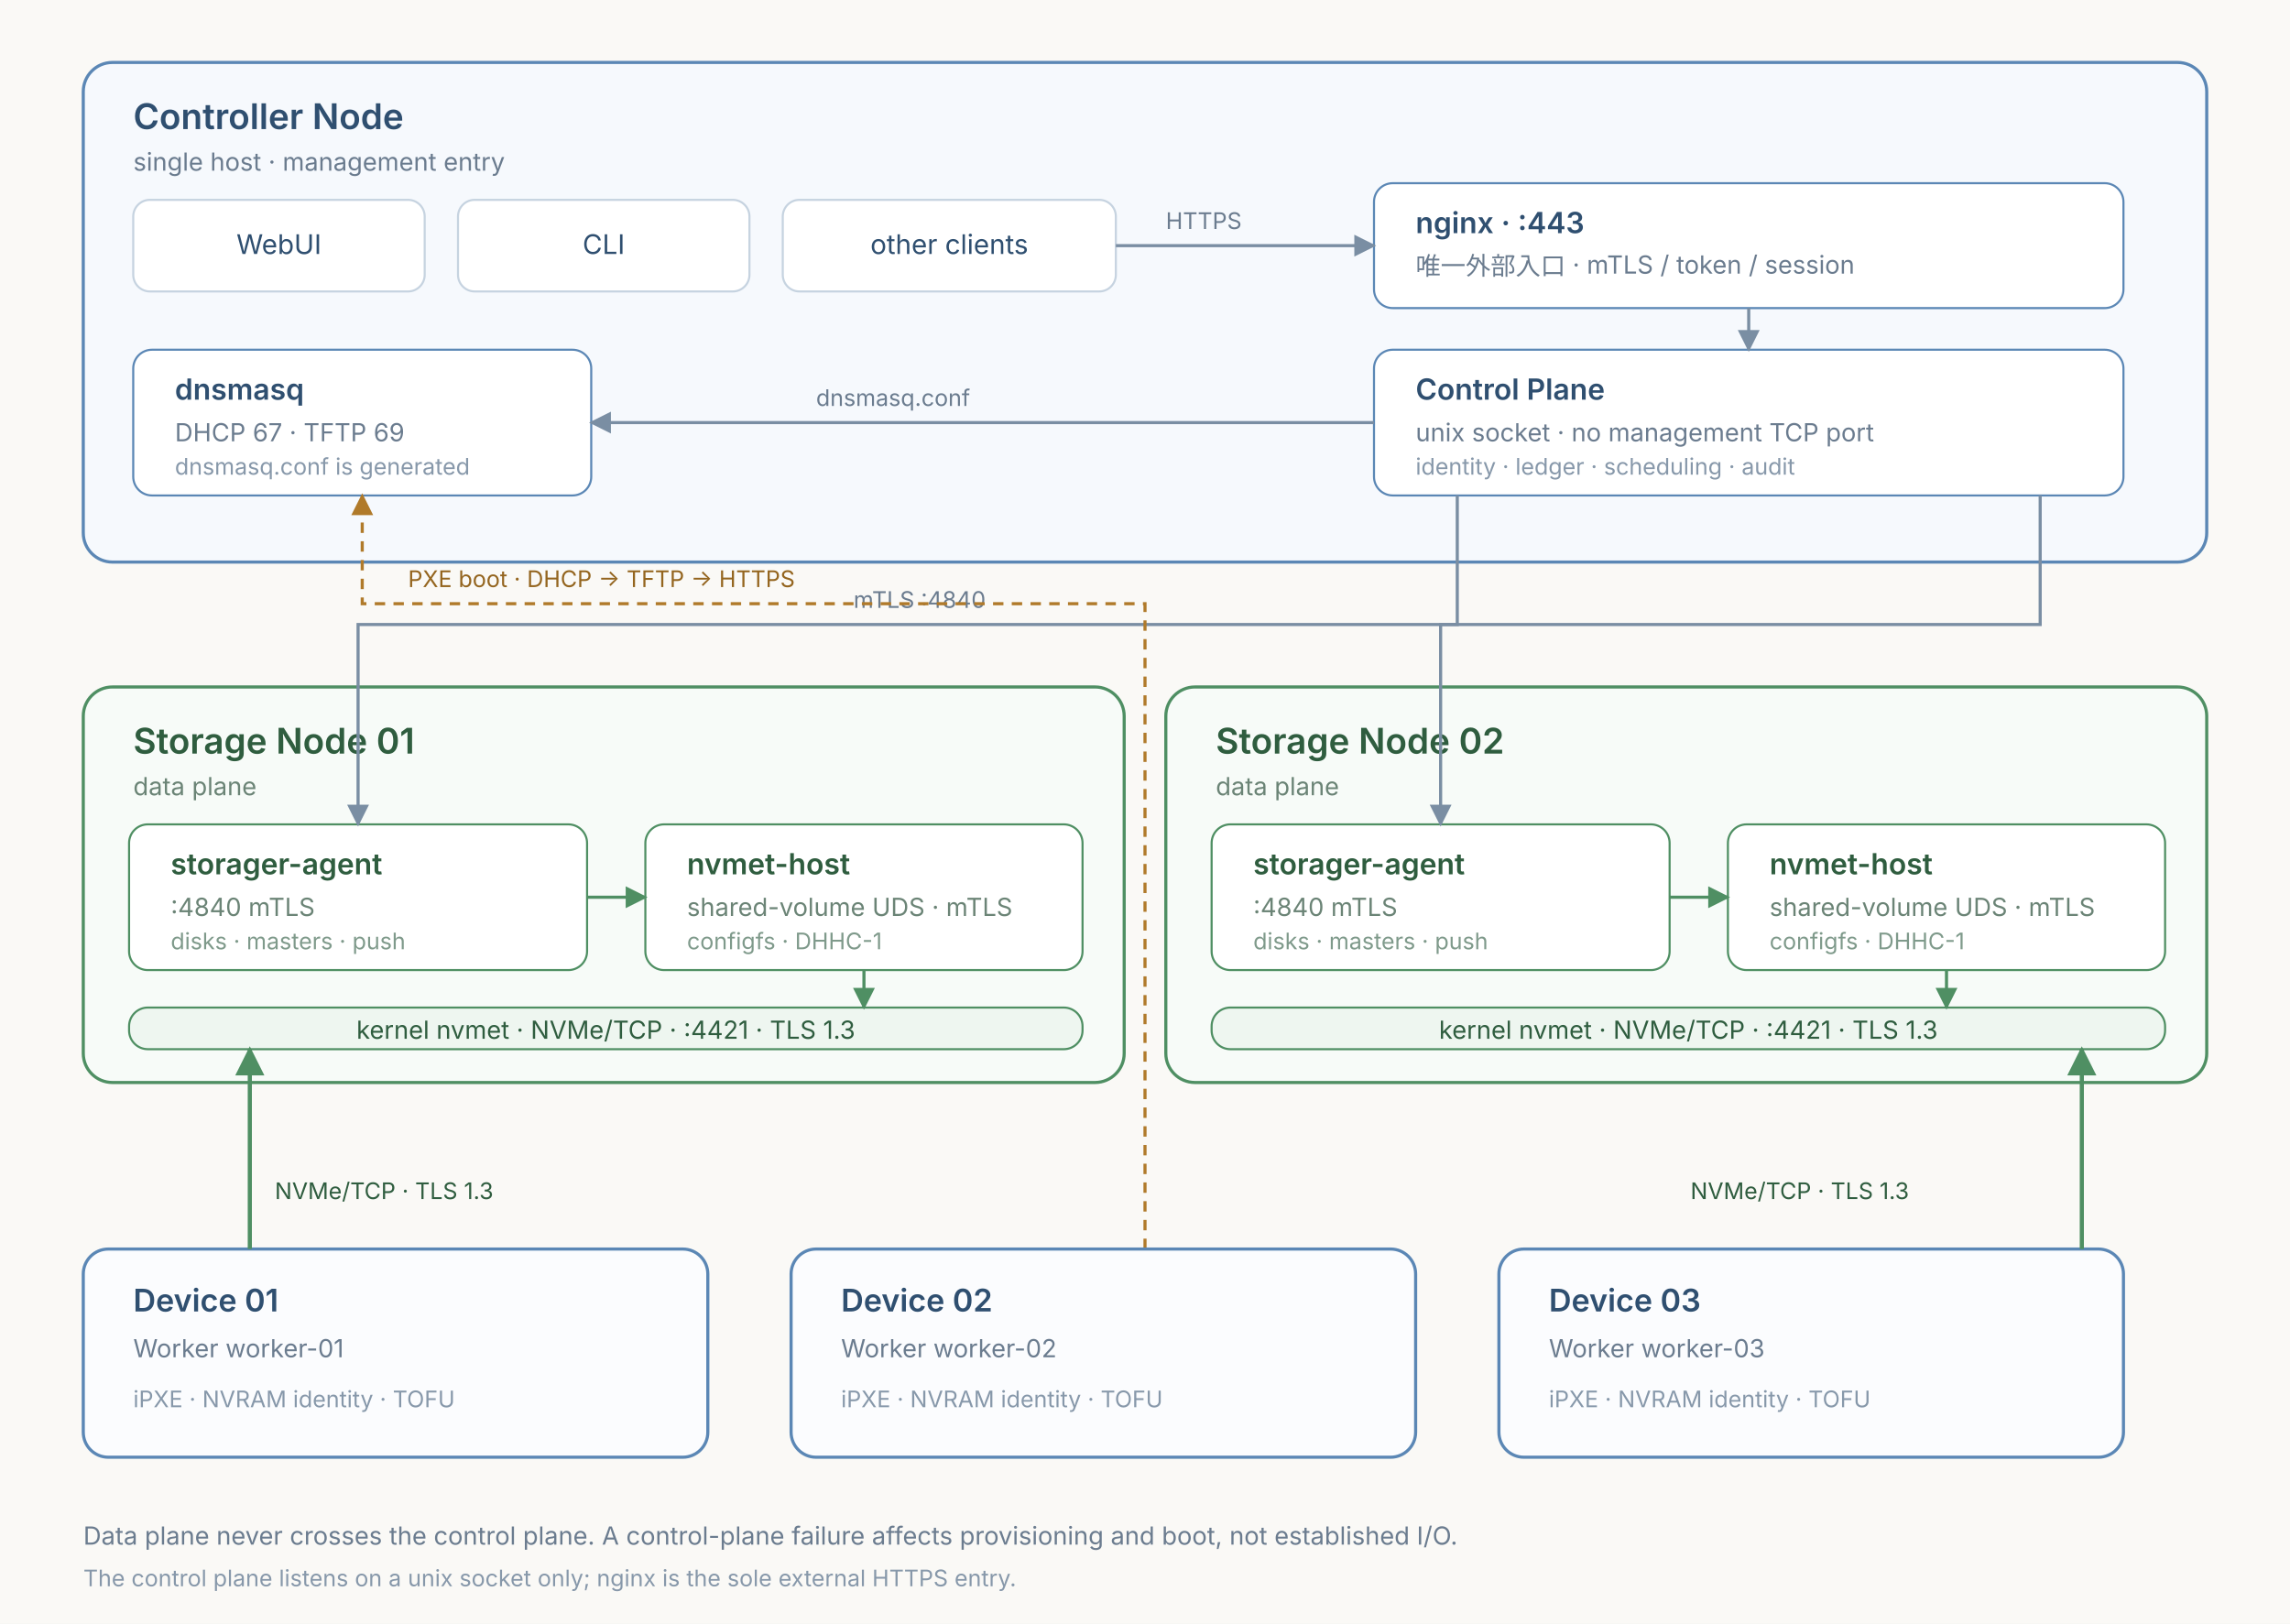
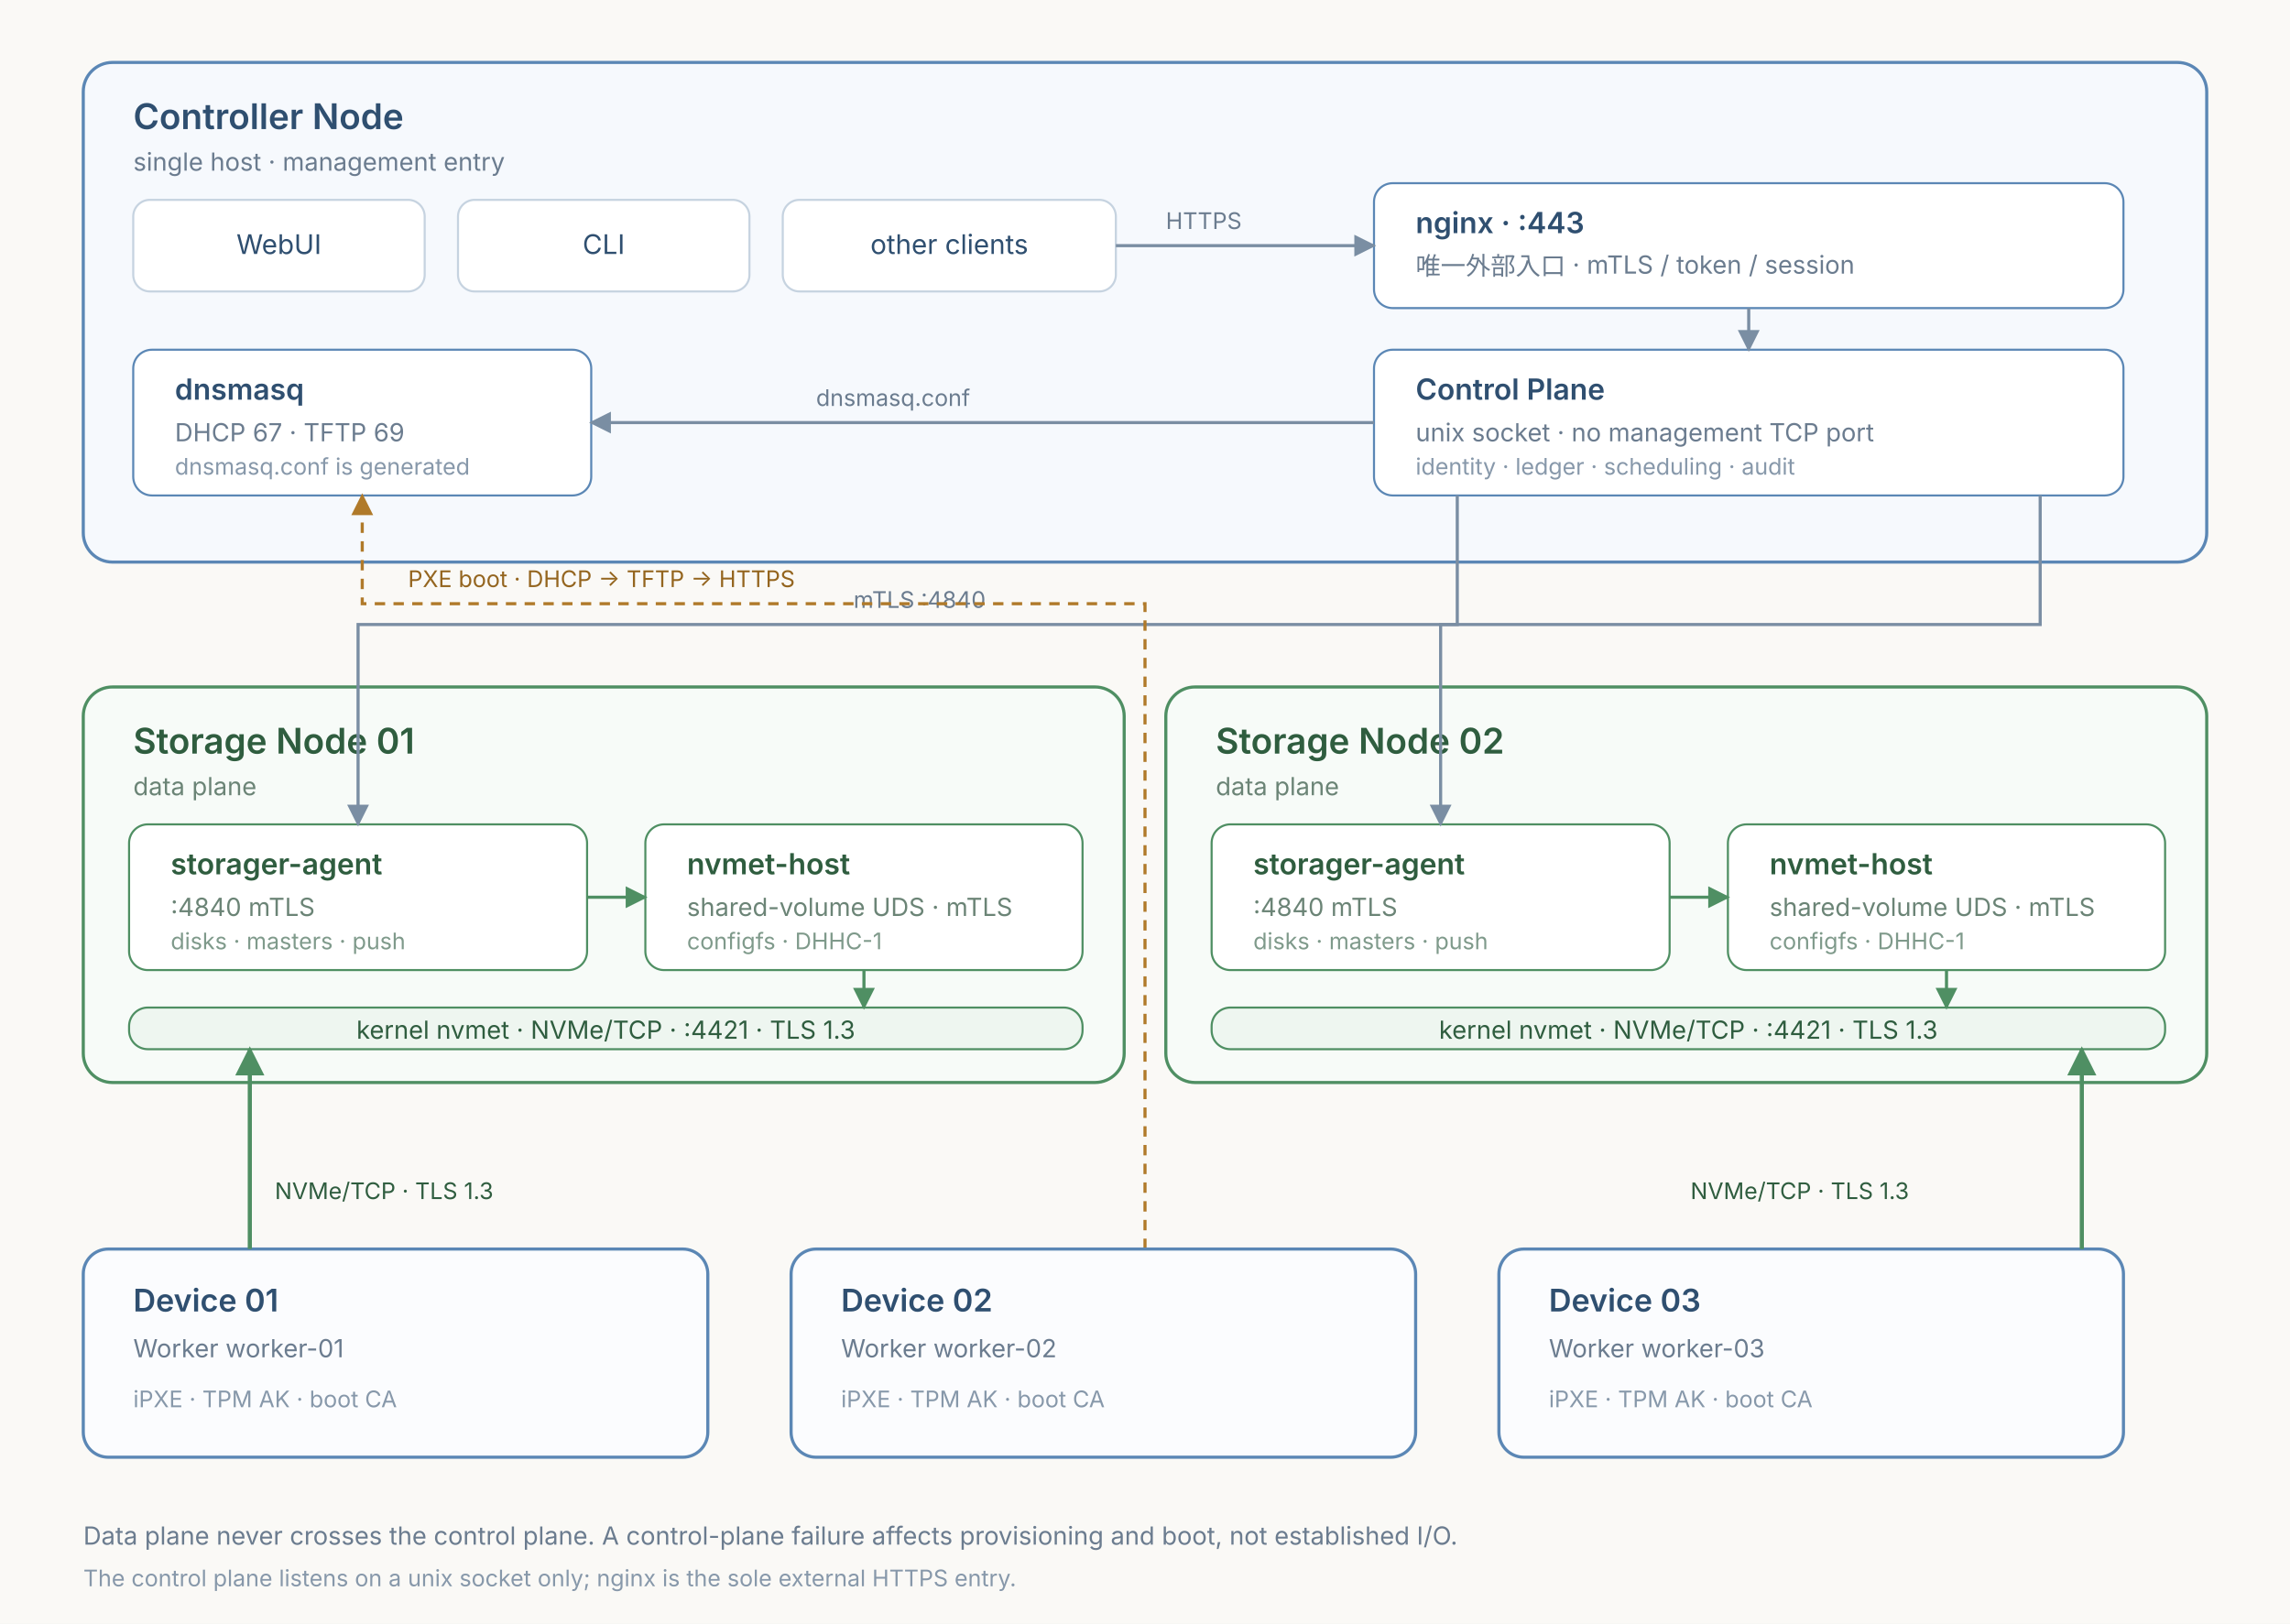
<svg xmlns="http://www.w3.org/2000/svg" viewBox="0 0 1100 780" width="1100" height="780" role="img" aria-labelledby="arch-title arch-desc">
  <rect width="1100" height="780" fill="#faf9f6" />
  <g font-family="Inter, system-ui, -apple-system, 'Segoe UI', sans-serif">
    <rect x="40" y="30" width="1020" height="240" rx="14" fill="#f6f9fd" stroke="#5b87b5" stroke-width="1.5" />
    <text x="64" y="62" font-size="17" font-weight="600" fill="#2f4f70">Controller Node</text>
    <text x="64" y="82" font-size="12" fill="#6b7c8f">single host · management entry</text>
    <g>
      <rect x="64" y="96" width="140" height="44" rx="8" fill="#ffffff" stroke="#c6d3e0" />
      <text x="134" y="122" font-size="13" text-anchor="middle" fill="#2f4f70">WebUI</text>
      <rect x="220" y="96" width="140" height="44" rx="8" fill="#ffffff" stroke="#c6d3e0" />
      <text x="290" y="122" font-size="13" text-anchor="middle" fill="#2f4f70">CLI</text>
      <rect x="376" y="96" width="160" height="44" rx="8" fill="#ffffff" stroke="#c6d3e0" />
      <text x="456" y="122" font-size="13" text-anchor="middle" fill="#2f4f70">other clients</text>
    </g>
    <rect x="660" y="88" width="360" height="60" rx="9" fill="#ffffff" stroke="#5b87b5" />
    <text x="680" y="112" font-size="14" font-weight="600" fill="#2f4f70">nginx · :443</text>
    <text x="680" y="132" font-size="12" fill="#6b7c8f">唯一外部入口 · mTLS / token / session</text>
    <rect x="660" y="168" width="360" height="70" rx="9" fill="#ffffff" stroke="#5b87b5" />
    <text x="680" y="192" font-size="14" font-weight="600" fill="#2f4f70">Control Plane</text>
    <text x="680" y="212" font-size="12" fill="#6b7c8f">unix socket · no management TCP port</text>
    <text x="680" y="228" font-size="11" fill="#8798aa">identity · ledger · scheduling · audit</text>
    <rect x="64" y="168" width="220" height="70" rx="9" fill="#ffffff" stroke="#5b87b5" />
    <text x="84" y="192" font-size="14" font-weight="600" fill="#2f4f70">dnsmasq</text>
    <text x="84" y="212" font-size="12" fill="#6b7c8f">DHCP 67 · TFTP 69</text>
    <text x="84" y="228" font-size="11" fill="#8798aa">dnsmasq.conf is generated</text>
    <line x1="536" y1="118" x2="660" y2="118" stroke="#7a8ea3" stroke-width="1.5" marker-end="url(#arrow-mgmt)" />
    <text x="560" y="110" font-size="11" fill="#6b7c8f">HTTPS</text>
    <line x1="840" y1="148" x2="840" y2="168" stroke="#7a8ea3" stroke-width="1.5" marker-end="url(#arrow-mgmt)" />
    <line x1="660" y1="203" x2="284" y2="203" stroke="#7a8ea3" stroke-width="1.5" marker-end="url(#arrow-mgmt)" />
    <text x="392" y="195" font-size="11" fill="#6b7c8f">dnsmasq.conf</text>
    <g>
      <rect x="40" y="330" width="500" height="190" rx="14" fill="#f7fbf8" stroke="#4f8f63" stroke-width="1.5" />
      <text x="64" y="362" font-size="17" font-weight="600" fill="#2f5d3f">Storage Node 01</text>
      <text x="64" y="382" font-size="12" fill="#6b8476">data plane</text>
      <rect x="62" y="396" width="220" height="70" rx="9" fill="#ffffff" stroke="#4f8f63" />
      <text x="82" y="420" font-size="14" font-weight="600" fill="#2f5d3f">storager-agent</text>
      <text x="82" y="440" font-size="12" fill="#6b8476">:4840 mTLS</text>
      <text x="82" y="456" font-size="11" fill="#7f9a8b">disks · masters · push</text>
      <rect x="310" y="396" width="210" height="70" rx="9" fill="#ffffff" stroke="#4f8f63" />
      <text x="330" y="420" font-size="14" font-weight="600" fill="#2f5d3f">nvmet-host</text>
      <text x="330" y="440" font-size="12" fill="#6b8476">shared-volume UDS · mTLS</text>
      <text x="330" y="456" font-size="11" fill="#7f9a8b">configfs · DHHC-1</text>
      <rect x="62" y="484" width="458" height="20" rx="9" fill="#eef6f0" stroke="#4f8f63" />
      <text x="291" y="499" font-size="12" text-anchor="middle" fill="#2f5d3f">kernel nvmet · NVMe/TCP · :4421 · TLS 1.3</text>
      <line x1="282" y1="431" x2="310" y2="431" stroke="#4f8f63" stroke-width="1.5" marker-end="url(#arrow-data)" />
      <line x1="415" y1="466" x2="415" y2="484" stroke="#4f8f63" stroke-width="1.5" marker-end="url(#arrow-data)" />
    </g>
    <g>
      <rect x="560" y="330" width="500" height="190" rx="14" fill="#f7fbf8" stroke="#4f8f63" stroke-width="1.5" />
      <text x="584" y="362" font-size="17" font-weight="600" fill="#2f5d3f">Storage Node 02</text>
      <text x="584" y="382" font-size="12" fill="#6b8476">data plane</text>
      <rect x="582" y="396" width="220" height="70" rx="9" fill="#ffffff" stroke="#4f8f63" />
      <text x="602" y="420" font-size="14" font-weight="600" fill="#2f5d3f">storager-agent</text>
      <text x="602" y="440" font-size="12" fill="#6b8476">:4840 mTLS</text>
      <text x="602" y="456" font-size="11" fill="#7f9a8b">disks · masters · push</text>
      <rect x="830" y="396" width="210" height="70" rx="9" fill="#ffffff" stroke="#4f8f63" />
      <text x="850" y="420" font-size="14" font-weight="600" fill="#2f5d3f">nvmet-host</text>
      <text x="850" y="440" font-size="12" fill="#6b8476">shared-volume UDS · mTLS</text>
      <text x="850" y="456" font-size="11" fill="#7f9a8b">configfs · DHHC-1</text>
      <rect x="582" y="484" width="458" height="20" rx="9" fill="#eef6f0" stroke="#4f8f63" />
      <text x="811" y="499" font-size="12" text-anchor="middle" fill="#2f5d3f">kernel nvmet · NVMe/TCP · :4421 · TLS 1.3</text>
      <line x1="802" y1="431" x2="830" y2="431" stroke="#4f8f63" stroke-width="1.5" marker-end="url(#arrow-data)" />
      <line x1="935" y1="466" x2="935" y2="484" stroke="#4f8f63" stroke-width="1.5" marker-end="url(#arrow-data)" />
    </g>
    <path d="M 700 238 L 700 300 L 172 300 L 172 396" fill="none" stroke="#7a8ea3" stroke-width="1.5" marker-end="url(#arrow-mgmt)" />
    <text x="410" y="292" font-size="11" fill="#6b7c8f">mTLS :4840</text>
    <path d="M 980 238 L 980 300 L 692 300 L 692 396" fill="none" stroke="#7a8ea3" stroke-width="1.5" marker-end="url(#arrow-mgmt)" />
    <path d="M 550 600 L 550 290 L 174 290 L 174 238" fill="none" stroke="#b07a2a" stroke-width="1.5" stroke-dasharray="5 4" marker-end="url(#arrow-boot)" />
    <text x="196" y="282" font-size="11" fill="#94651f">PXE boot · DHCP → TFTP → HTTPS</text>
    <g>
      <rect x="40" y="600" width="300" height="100" rx="12" fill="#fbfcfe" stroke="#5b87b5" stroke-width="1.5" />
      <text x="64" y="630" font-size="15" font-weight="600" fill="#2f4f70">Device 01</text>
      <text x="64" y="652" font-size="12" fill="#6b7c8f">Worker worker-01</text>
-       <text x="64" y="676" font-size="11" fill="#8798aa">iPXE · NVRAM identity · TOFU</text>
+       <text x="64" y="676" font-size="11" fill="#8798aa">iPXE · TPM AK · boot CA</text>
      <rect x="380" y="600" width="300" height="100" rx="12" fill="#fbfcfe" stroke="#5b87b5" stroke-width="1.5" />
      <text x="404" y="630" font-size="15" font-weight="600" fill="#2f4f70">Device 02</text>
      <text x="404" y="652" font-size="12" fill="#6b7c8f">Worker worker-02</text>
-       <text x="404" y="676" font-size="11" fill="#8798aa">iPXE · NVRAM identity · TOFU</text>
+       <text x="404" y="676" font-size="11" fill="#8798aa">iPXE · TPM AK · boot CA</text>
      <rect x="720" y="600" width="300" height="100" rx="12" fill="#fbfcfe" stroke="#5b87b5" stroke-width="1.5" />
      <text x="744" y="630" font-size="15" font-weight="600" fill="#2f4f70">Device 03</text>
      <text x="744" y="652" font-size="12" fill="#6b7c8f">Worker worker-03</text>
-       <text x="744" y="676" font-size="11" fill="#8798aa">iPXE · NVRAM identity · TOFU</text>
+       <text x="744" y="676" font-size="11" fill="#8798aa">iPXE · TPM AK · boot CA</text>
    </g>
    <line x1="120" y1="600" x2="120" y2="504" stroke="#4f8f63" stroke-width="2" marker-end="url(#arrow-data)" />
    <text x="132" y="576" font-size="11" fill="#2f5d3f">NVMe/TCP · TLS 1.3</text>
    <line x1="1000" y1="600" x2="1000" y2="504" stroke="#4f8f63" stroke-width="2" marker-end="url(#arrow-data)" />
    <text x="812" y="576" font-size="11" fill="#2f5d3f">NVMe/TCP · TLS 1.3</text>
    <text x="40" y="742" font-size="12" fill="#6b7c8f">Data plane never crosses the control plane. A control-plane failure affects provisioning and boot, not established I/O.</text>
    <text x="40" y="762" font-size="11" fill="#8798aa">The control plane listens on a unix socket only; nginx is the sole external HTTPS entry.</text>
  </g>
  <defs>
    <marker id="arrow-mgmt" viewBox="0 0 10 10" refX="9" refY="5" markerWidth="7" markerHeight="7" orient="auto-start-reverse">
      <path d="M 0 0 L 10 5 L 0 10 z" fill="#7a8ea3" />
    </marker>
    <marker id="arrow-data" viewBox="0 0 10 10" refX="9" refY="5" markerWidth="7" markerHeight="7" orient="auto-start-reverse">
      <path d="M 0 0 L 10 5 L 0 10 z" fill="#4f8f63" />
    </marker>
    <marker id="arrow-boot" viewBox="0 0 10 10" refX="9" refY="5" markerWidth="7" markerHeight="7" orient="auto-start-reverse">
      <path d="M 0 0 L 10 5 L 0 10 z" fill="#b07a2a" />
    </marker>
  </defs>
</svg>
